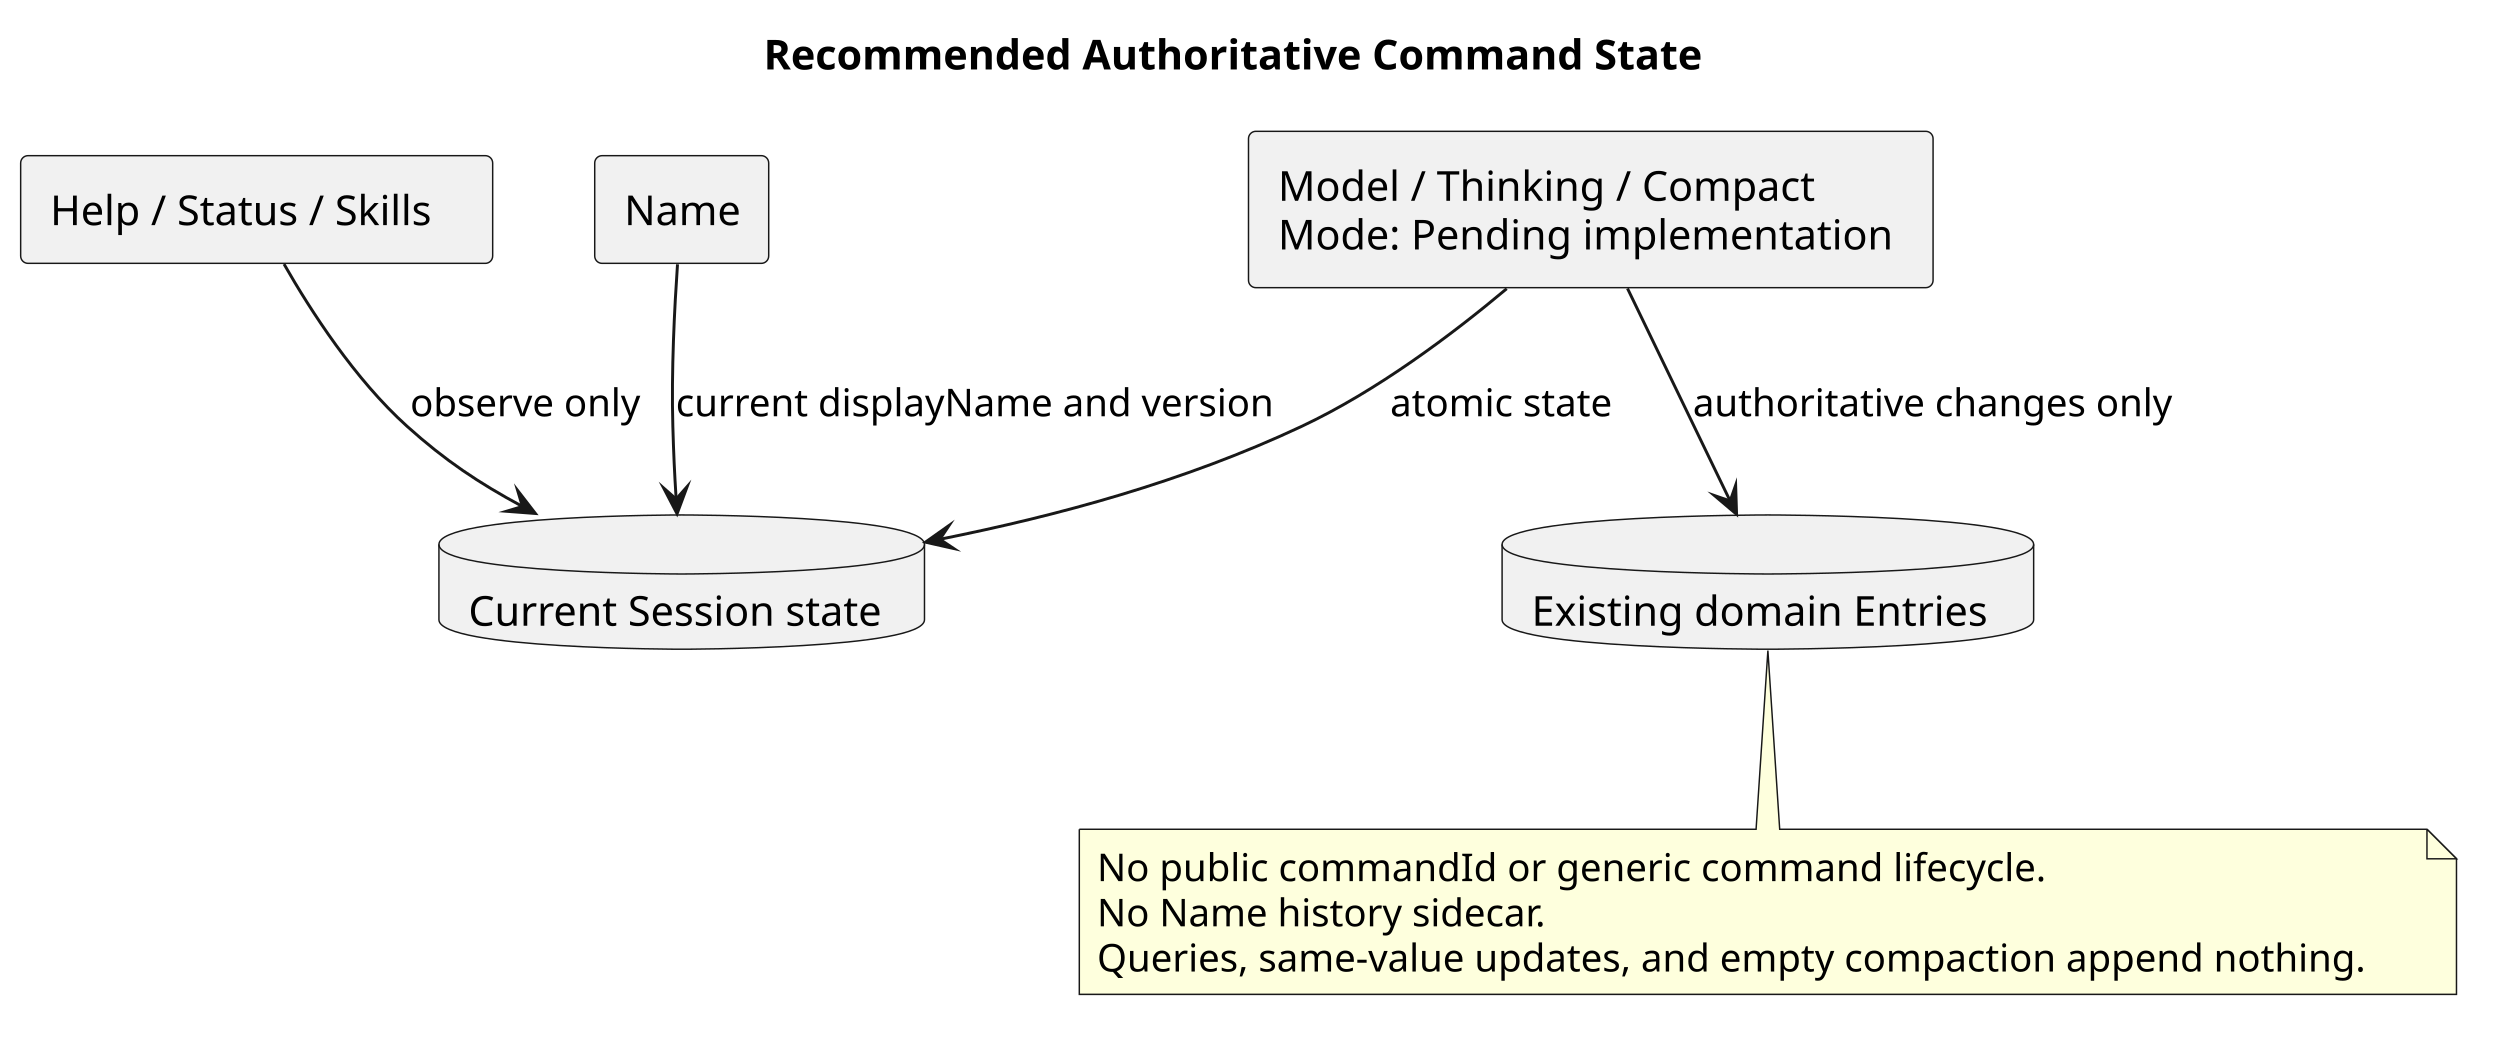
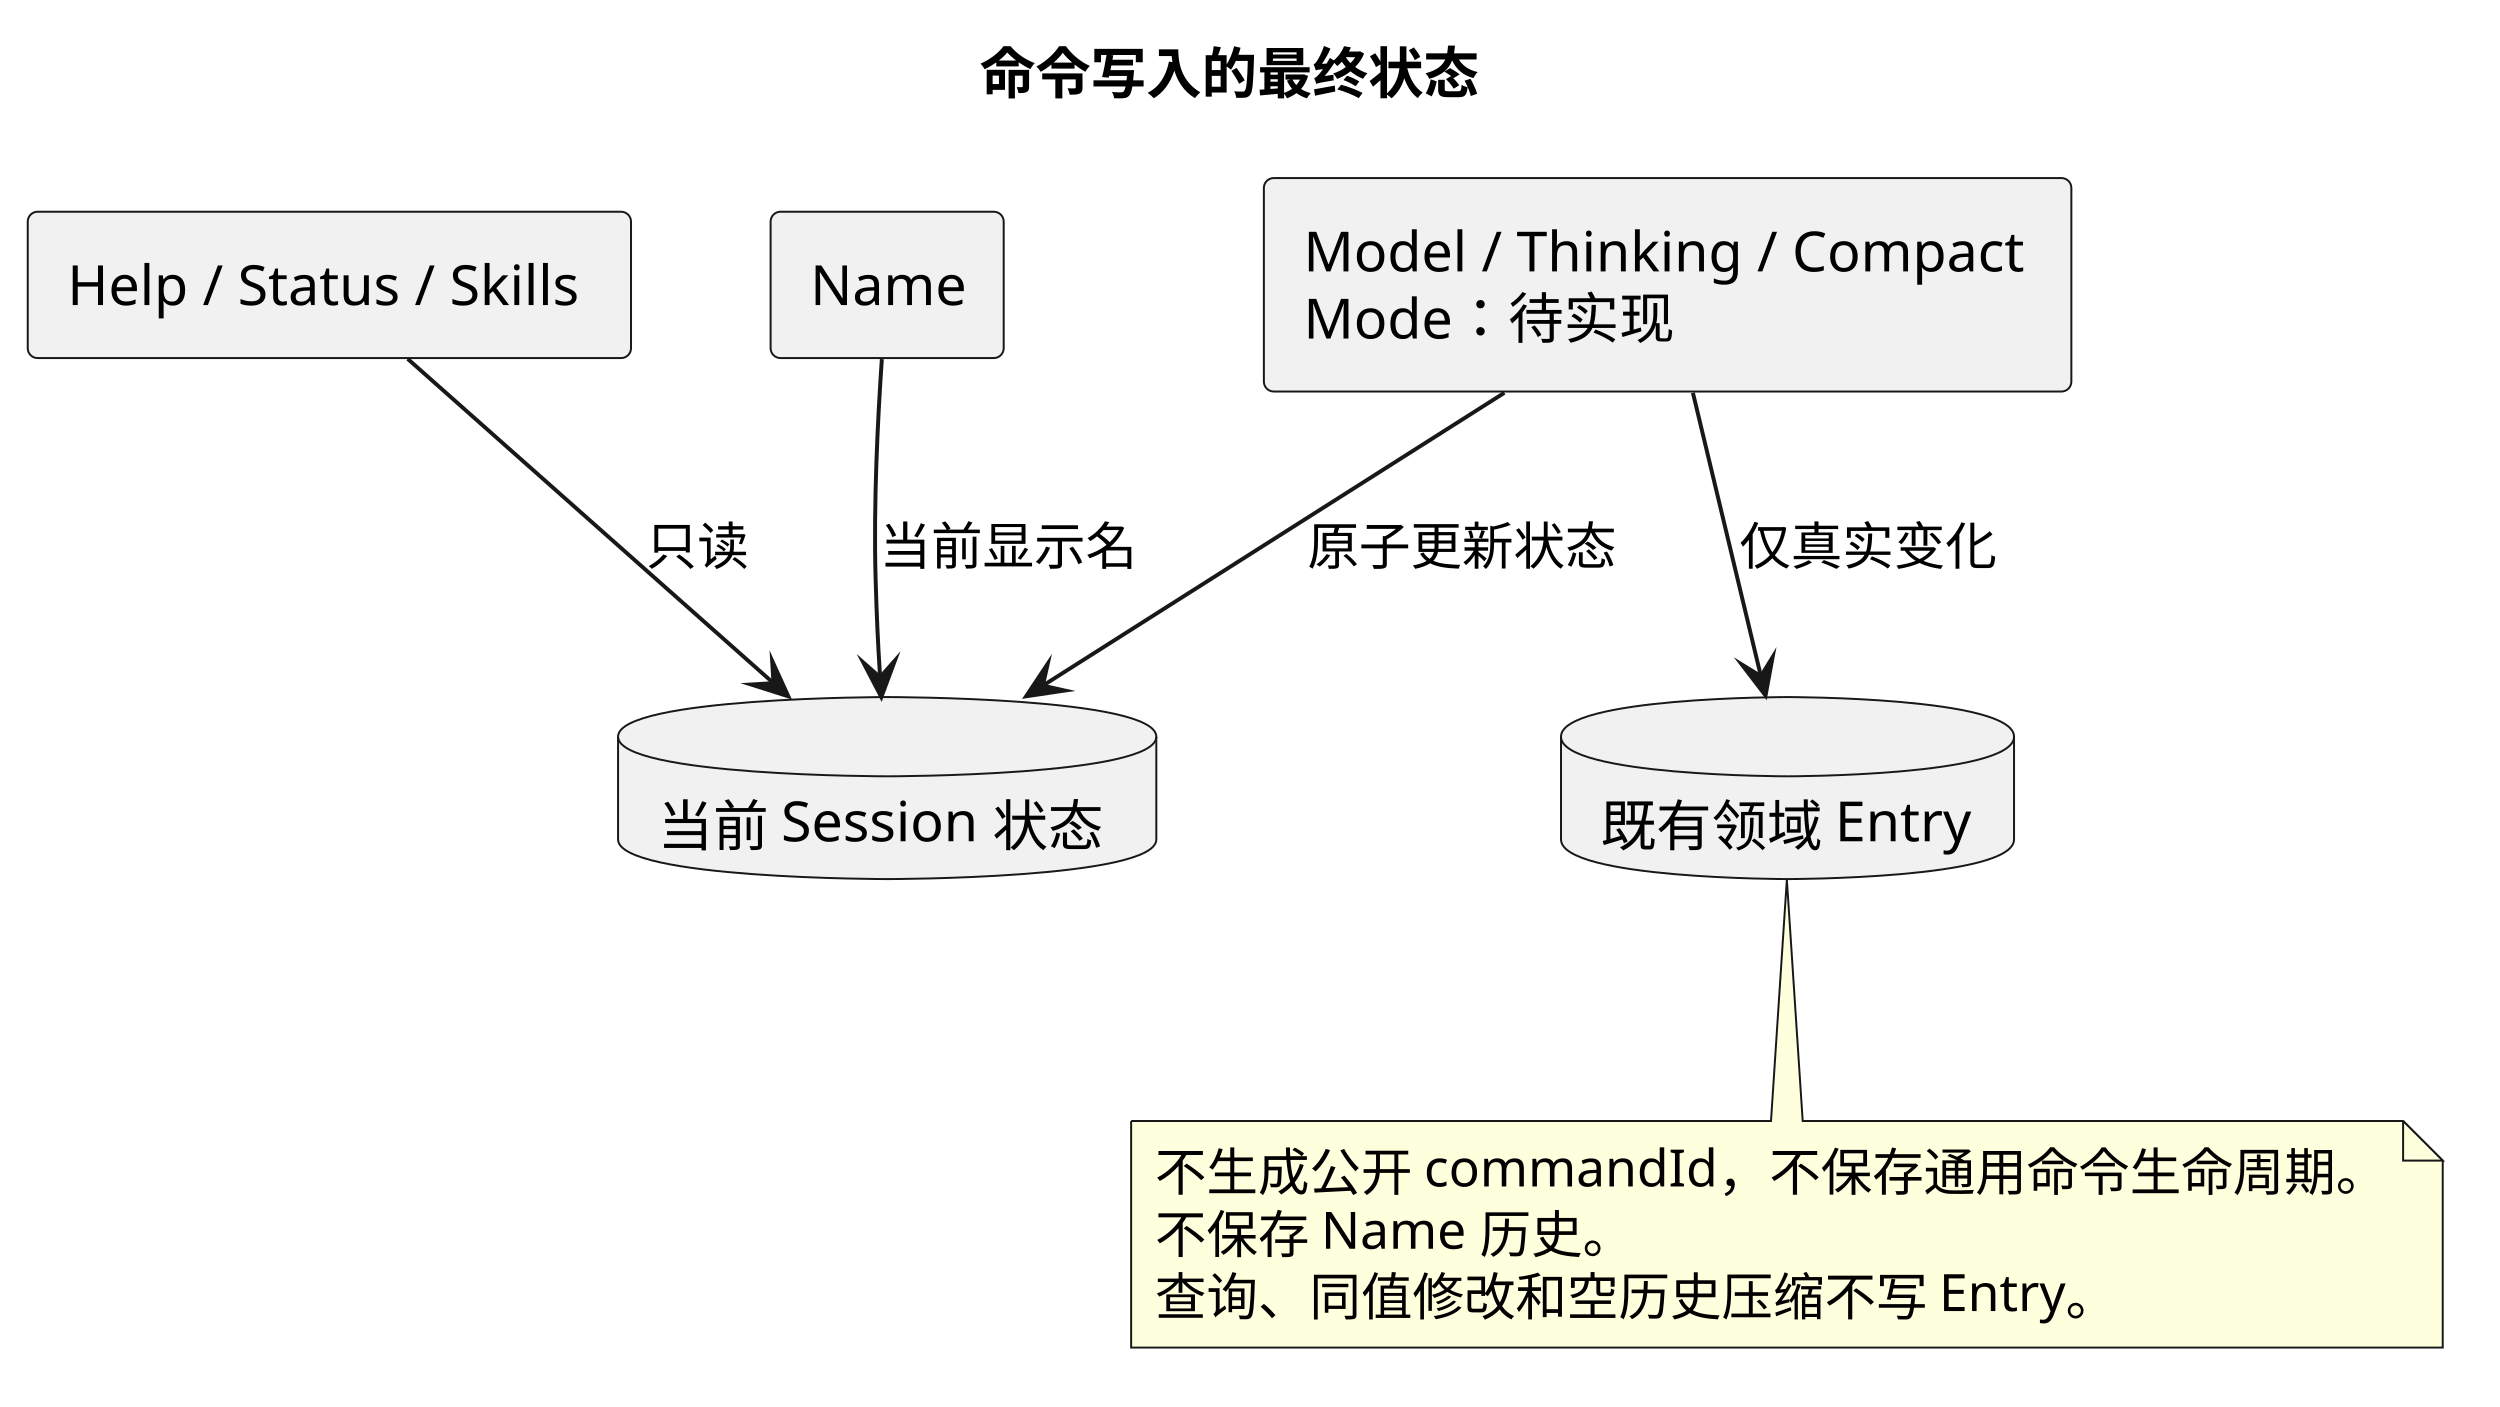
- <svg xmlns="http://www.w3.org/2000/svg" contentStyleType="text/css" data-diagram-type="DESCRIPTION" height="351px" preserveAspectRatio="none" style="width:847px;height:351px;background:#FFFFFF;" version="1.1" viewBox="0 0 847 351" width="847px" zoomAndPan="magnify">
+ <svg xmlns="http://www.w3.org/2000/svg" contentStyleType="text/css" data-diagram-type="DESCRIPTION" height="355px" preserveAspectRatio="none" style="width:631px;height:355px;background:#FFFFFF;" version="1.1" viewBox="0 0 631 355" width="631px" zoomAndPan="magnify">
  <defs />
  <g>
-     <g class="title" data-source-line="74">
-       <text fill="#000000" font-family="sans-serif" font-size="14" font-weight="700" lengthAdjust="spacing" textLength="322.82" x="258.718" y="23.535">Recommended Authoritative Command State</text>
+     <g class="title" data-source-line="98">
+       <text fill="#000000" font-family="sans-serif" font-size="14" font-weight="700" lengthAdjust="spacing" textLength="129.938" x="247.304" y="23.562">命令写入的最终状态</text>
    </g>
-     <g class="entity" data-qualified-name="Read" data-source-line="78" id="ent0001">
-       <rect fill="#F1F1F1" height="36.488" rx="2.5" ry="2.5" style="stroke:#181818;stroke-width:0.5;" width="159.918" x="7" y="52.738" />
-       <text fill="#000000" font-family="sans-serif" font-size="14" lengthAdjust="spacing" textLength="139.918" x="17" y="76.273">Help / Status / Skills</text>
+     <g class="entity" data-qualified-name="Read" data-source-line="102" id="ent0001">
+       <rect fill="#F1F1F1" height="36.94" rx="2.5" ry="2.5" style="stroke:#181818;stroke-width:0.5;" width="152.269" x="7" y="53.44" />
+       <text fill="#000000" font-family="sans-serif" font-size="14" lengthAdjust="spacing" textLength="132.269" x="17" y="77.002">Help / Status / Skills</text>
    </g>
-     <g class="entity" data-qualified-name="Name" data-source-line="79" id="ent0002">
-       <rect fill="#F1F1F1" height="36.488" rx="2.5" ry="2.5" style="stroke:#181818;stroke-width:0.5;" width="58.944" x="201.49" y="52.738" />
-       <text fill="#000000" font-family="sans-serif" font-size="14" lengthAdjust="spacing" textLength="38.944" x="211.49" y="76.273">Name</text>
+     <g class="entity" data-qualified-name="Name" data-source-line="103" id="ent0002">
+       <rect fill="#F1F1F1" height="36.94" rx="2.5" ry="2.5" style="stroke:#181818;stroke-width:0.5;" width="58.835" x="194.5" y="53.44" />
+       <text fill="#000000" font-family="sans-serif" font-size="14" lengthAdjust="spacing" textLength="38.835" x="204.5" y="77.002">Name</text>
    </g>
-     <g class="entity" data-qualified-name="Domain" data-source-line="80" id="ent0003">
-       <rect fill="#F1F1F1" height="52.977" rx="2.5" ry="2.5" style="stroke:#181818;stroke-width:0.5;" width="231.935" x="422.99" y="44.488" />
-       <text fill="#000000" font-family="sans-serif" font-size="14" lengthAdjust="spacing" textLength="193.949" x="432.99" y="68.023">Model / Thinking / Compact</text>
-       <text fill="#000000" font-family="sans-serif" font-size="14" lengthAdjust="spacing" textLength="211.935" x="432.99" y="84.512">Mode: Pending implementation</text>
+     <g class="entity" data-qualified-name="Domain" data-source-line="104" id="ent0003">
+       <rect fill="#F1F1F1" height="53.879" rx="2.5" ry="2.5" style="stroke:#181818;stroke-width:0.5;" width="203.811" x="319" y="44.94" />
+       <text fill="#000000" font-family="sans-serif" font-size="14" lengthAdjust="spacing" textLength="183.811" x="329" y="68.502">Model / Thinking / Compact</text>
+       <text fill="#000000" font-family="sans-serif" font-size="14" lengthAdjust="spacing" textLength="93.775" x="329" y="85.441">Mode：待实现</text>
    </g>
-     <g class="entity" data-qualified-name="Session" data-source-line="81" id="ent0004">
-       <path d="M148.71,184.468 C148.71,174.468 230.962,174.468 230.962,174.468 C230.962,174.468 313.215,174.468 313.215,184.468 L313.215,209.957 C313.215,219.957 230.962,219.957 230.962,219.957 C230.962,219.957 148.71,219.957 148.71,209.957 L148.71,184.468" fill="#F1F1F1" style="stroke:#181818;stroke-width:0.5;" />
-       <path d="M148.71,184.468 C148.71,194.468 230.962,194.468 230.962,194.468 C230.962,194.468 313.215,194.468 313.215,184.468" fill="none" style="stroke:#181818;stroke-width:0.5;" />
-       <text fill="#000000" font-family="sans-serif" font-size="14" lengthAdjust="spacing" textLength="144.505" x="158.71" y="212.003">Current Session state</text>
+     <g class="entity" data-qualified-name="Session" data-source-line="105" id="ent0004">
+       <path d="M156,185.94 C156,175.94 223.928,175.94 223.928,175.94 C223.928,175.94 291.856,175.94 291.856,185.94 L291.856,211.879 C291.856,221.879 223.928,221.879 223.928,221.879 C223.928,221.879 156,221.879 156,211.879 L156,185.94" fill="#F1F1F1" style="stroke:#181818;stroke-width:0.5;" />
+       <path d="M156,185.94 C156,195.94 223.928,195.94 223.928,195.94 C223.928,195.94 291.856,195.94 291.856,185.94" fill="none" style="stroke:#181818;stroke-width:0.5;" />
+       <text fill="#000000" font-family="sans-serif" font-size="14" lengthAdjust="spacing" textLength="115.856" x="166" y="213.502">当前 Session 状态</text>
    </g>
-     <g class="entity" data-qualified-name="Entries" data-source-line="82" id="ent0005">
-       <path d="M508.91,184.468 C508.91,174.468 598.955,174.468 598.955,174.468 C598.955,174.468 689.001,174.468 689.001,184.468 L689.001,209.957 C689.001,219.957 598.955,219.957 598.955,219.957 C598.955,219.957 508.91,219.957 508.91,209.957 L508.91,184.468" fill="#F1F1F1" style="stroke:#181818;stroke-width:0.5;" />
-       <path d="M508.91,184.468 C508.91,194.468 598.955,194.468 598.955,194.468 C598.955,194.468 689.001,194.468 689.001,184.468" fill="none" style="stroke:#181818;stroke-width:0.5;" />
-       <text fill="#000000" font-family="sans-serif" font-size="14" lengthAdjust="spacing" textLength="160.091" x="518.91" y="212.003">Existing domain Entries</text>
+     <g class="entity" data-qualified-name="Entries" data-source-line="106" id="ent0005">
+       <path d="M394,185.94 C394,175.94 451.171,175.94 451.171,175.94 C451.171,175.94 508.343,175.94 508.343,185.94 L508.343,211.879 C508.343,221.879 451.171,221.879 451.171,221.879 C451.171,221.879 394,221.879 394,211.879 L394,185.94" fill="#F1F1F1" style="stroke:#181818;stroke-width:0.5;" />
+       <path d="M394,185.94 C394,195.94 451.171,195.94 451.171,195.94 C451.171,195.94 508.343,195.94 508.343,185.94" fill="none" style="stroke:#181818;stroke-width:0.5;" />
+       <text fill="#000000" font-family="sans-serif" font-size="14" lengthAdjust="spacing" textLength="94.343" x="404" y="213.502">既有领域 Entry</text>
    </g>
-     <g class="entity" data-qualified-name="GMN10" data-source-line="88" id="ent0011">
-       <path d="M365.67,280.958 L365.67,336.89 A0,0 0 0 0 365.67,336.89 L832.256,336.89 A0,0 0 0 0 832.256,336.89 L832.256,290.958 L822.256,280.958 L602.96,280.958 L598.96,220.418 L594.96,280.958 L365.67,280.958 A0,0 0 0 0 365.67,280.958" fill="#FEFFDD" style="stroke:#181818;stroke-width:0.5;" />
-       <path d="M822.256,280.958 L822.256,290.958 L832.256,290.958 L822.256,280.958" fill="#FEFFDD" style="stroke:#181818;stroke-width:0.5;" />
-       <text fill="#000000" font-family="sans-serif" font-size="13" lengthAdjust="spacing" textLength="331.957" x="371.67" y="298.527">No public commandId or generic command lifecycle.</text>
-       <text fill="#000000" font-family="sans-serif" font-size="13" lengthAdjust="spacing" textLength="158.583" x="371.67" y="313.837">No Name history sidecar.</text>
-       <text fill="#000000" font-family="sans-serif" font-size="13" lengthAdjust="spacing" textLength="445.586" x="371.67" y="329.148">Queries, same-value updates, and empty compaction append nothing.</text>
+     <g class="entity" data-qualified-name="GMN10" data-source-line="112" id="ent0011">
+       <path d="M285.5,282.94 L285.5,340.128 A0,0 0 0 0 285.5,340.128 L616.545,340.128 A0,0 0 0 0 616.545,340.128 L616.545,292.94 L606.545,282.94 L455,282.94 L451,222.04 L447,282.94 L285.5,282.94 A0,0 0 0 0 285.5,282.94" fill="#FEFFDD" style="stroke:#181818;stroke-width:0.5;" />
+       <path d="M606.545,282.94 L606.545,292.94 L616.545,292.94 L606.545,282.94" fill="#FEFFDD" style="stroke:#181818;stroke-width:0.5;" />
+       <text fill="#000000" font-family="sans-serif" font-size="13" lengthAdjust="spacing" textLength="310.045" x="291.5" y="300.533">不生成公开 commandId，不保存通用命令生命周期。</text>
+       <text fill="#000000" font-family="sans-serif" font-size="13" lengthAdjust="spacing" textLength="121.374" x="291.5" y="316.263">不保存 Name 历史。</text>
+       <text fill="#000000" font-family="sans-serif" font-size="13" lengthAdjust="spacing" textLength="243.604" x="291.5" y="331.992">查询、同值修改和空历史压缩不写 Entry。</text>
    </g>
-     <g class="link" data-entity-1="ent0001" data-entity-2="ent0004" data-link-type="dependency" data-source-line="83" id="lnk6">
-       <path d="M96.23,89.478 C105.27,105.308 120.23,128.518 137.96,144.468 C150.73,155.958 162.099,163.566 176.999,171.596" fill="none" id="Read-to-Session" style="stroke:#181818;stroke-width:1;" />
-       <polygon fill="#181818" points="181.4,173.968,175.375,166.177,176.999,171.596,171.58,173.22,181.4,173.968" style="stroke:#181818;stroke-width:1;stroke-linejoin:miter;stroke-miterlimit:10;" />
-       <text fill="#000000" font-family="sans-serif" font-size="13" lengthAdjust="spacing" textLength="80.044" x="138.96" y="141.037">observe only</text>
+     <g class="link" data-entity-1="ent0001" data-entity-2="ent0004" data-link-type="dependency" data-source-line="107" id="lnk6">
+       <path d="M102.9,90.579 C128.11,112.93 167.799,148.112 195.229,172.432" fill="none" id="Read-to-Session" style="stroke:#181818;stroke-width:1;" />
+       <polygon fill="#181818" points="198.97,175.75,194.889,166.786,195.229,172.432,189.582,172.772,198.97,175.75" style="stroke:#181818;stroke-width:1;stroke-linejoin:miter;stroke-miterlimit:10;" />
+       <text fill="#000000" font-family="sans-serif" font-size="13" lengthAdjust="spacing" textLength="26" x="163" y="142.533">只读</text>
    </g>
-     <g class="link" data-entity-1="ent0002" data-entity-2="ent0004" data-link-type="dependency" data-source-line="84" id="lnk7">
-       <path d="M229.54,89.548 C228.52,104.228 227.42,125.708 227.96,144.468 C228.24,154.178 228.51,159.918 229.079,169.078" fill="none" id="Name-to-Session" style="stroke:#181818;stroke-width:1;" />
-       <polygon fill="#181818" points="229.39,174.068,232.823,164.837,229.079,169.078,224.839,165.334,229.39,174.068" style="stroke:#181818;stroke-width:1;stroke-linejoin:miter;stroke-miterlimit:10;" />
-       <text fill="#000000" font-family="sans-serif" font-size="13" lengthAdjust="spacing" textLength="207.676" x="228.96" y="141.037">current displayName and version</text>
+     <g class="link" data-entity-1="ent0002" data-entity-2="ent0004" data-link-type="dependency" data-source-line="108" id="lnk7">
+       <path d="M222.58,90.639 C221.56,105.419 220.46,127.049 221,145.94 C221.28,155.79 221.557,161.689 222.137,170.949" fill="none" id="Name-to-Session" style="stroke:#181818;stroke-width:1;" />
+       <polygon fill="#181818" points="222.45,175.94,225.88,166.707,222.137,170.949,217.895,167.207,222.45,175.94" style="stroke:#181818;stroke-width:1;stroke-linejoin:miter;stroke-miterlimit:10;" />
+       <text fill="#000000" font-family="sans-serif" font-size="13" lengthAdjust="spacing" textLength="65" x="222" y="142.533">当前显示名</text>
    </g>
-     <g class="link" data-entity-1="ent0003" data-entity-2="ent0004" data-link-type="dependency" data-source-line="85" id="lnk8">
-       <path d="M510.47,97.808 C491.89,113.398 466.43,132.498 440.96,144.468 C400.94,163.268 358.213,174.736 318.433,182.706" fill="none" id="Domain-to-Session" style="stroke:#181818;stroke-width:1;" />
-       <polygon fill="#181818" points="313.53,183.688,323.14,185.842,318.433,182.706,321.569,177.998,313.53,183.688" style="stroke:#181818;stroke-width:1;stroke-linejoin:miter;stroke-miterlimit:10;" />
-       <text fill="#000000" font-family="sans-serif" font-size="13" lengthAdjust="spacing" textLength="77.467" x="470.98" y="141.037">atomic state</text>
+     <g class="link" data-entity-1="ent0003" data-entity-2="ent0004" data-link-type="dependency" data-source-line="109" id="lnk8">
+       <path d="M379.7,99.139 C343.94,121.84 296.991,151.62 263.212,173.06" fill="none" id="Domain-to-Session" style="stroke:#181818;stroke-width:1;" />
+       <polygon fill="#181818" points="258.99,175.739,268.732,174.294,263.212,173.06,264.445,167.539,258.99,175.739" style="stroke:#181818;stroke-width:1;stroke-linejoin:miter;stroke-miterlimit:10;" />
+       <text fill="#000000" font-family="sans-serif" font-size="13" lengthAdjust="spacing" textLength="78" x="330" y="142.533">原子更新状态</text>
    </g>
-     <g class="link" data-entity-1="ent0003" data-entity-2="ent0005" data-link-type="dependency" data-source-line="86" id="lnk9">
-       <path d="M551.39,97.718 C562.31,120.318 575.835,148.336 586.175,169.736" fill="none" id="Domain-to-Entries" style="stroke:#181818;stroke-width:1;" />
-       <polygon fill="#181818" points="588.35,174.238,588.036,164.394,586.175,169.736,580.833,167.875,588.35,174.238" style="stroke:#181818;stroke-width:1;stroke-linejoin:miter;stroke-miterlimit:10;" />
-       <text fill="#000000" font-family="sans-serif" font-size="13" lengthAdjust="spacing" textLength="166.651" x="573.55" y="141.037">authoritative changes only</text>
+     <g class="link" data-entity-1="ent0003" data-entity-2="ent0005" data-link-type="dependency" data-source-line="110" id="lnk9">
+       <path d="M427.29,99.139 C432.72,121.769 439.314,149.237 444.454,170.677" fill="none" id="Domain-to-Entries" style="stroke:#181818;stroke-width:1;" />
+       <polygon fill="#181818" points="445.62,175.54,447.412,165.855,444.454,170.677,439.632,167.72,445.62,175.54" style="stroke:#181818;stroke-width:1;stroke-linejoin:miter;stroke-miterlimit:10;" />
+       <text fill="#000000" font-family="sans-serif" font-size="13" lengthAdjust="spacing" textLength="65" x="439" y="142.533">仅真实变化</text>
    </g>
  </g>
</svg>
